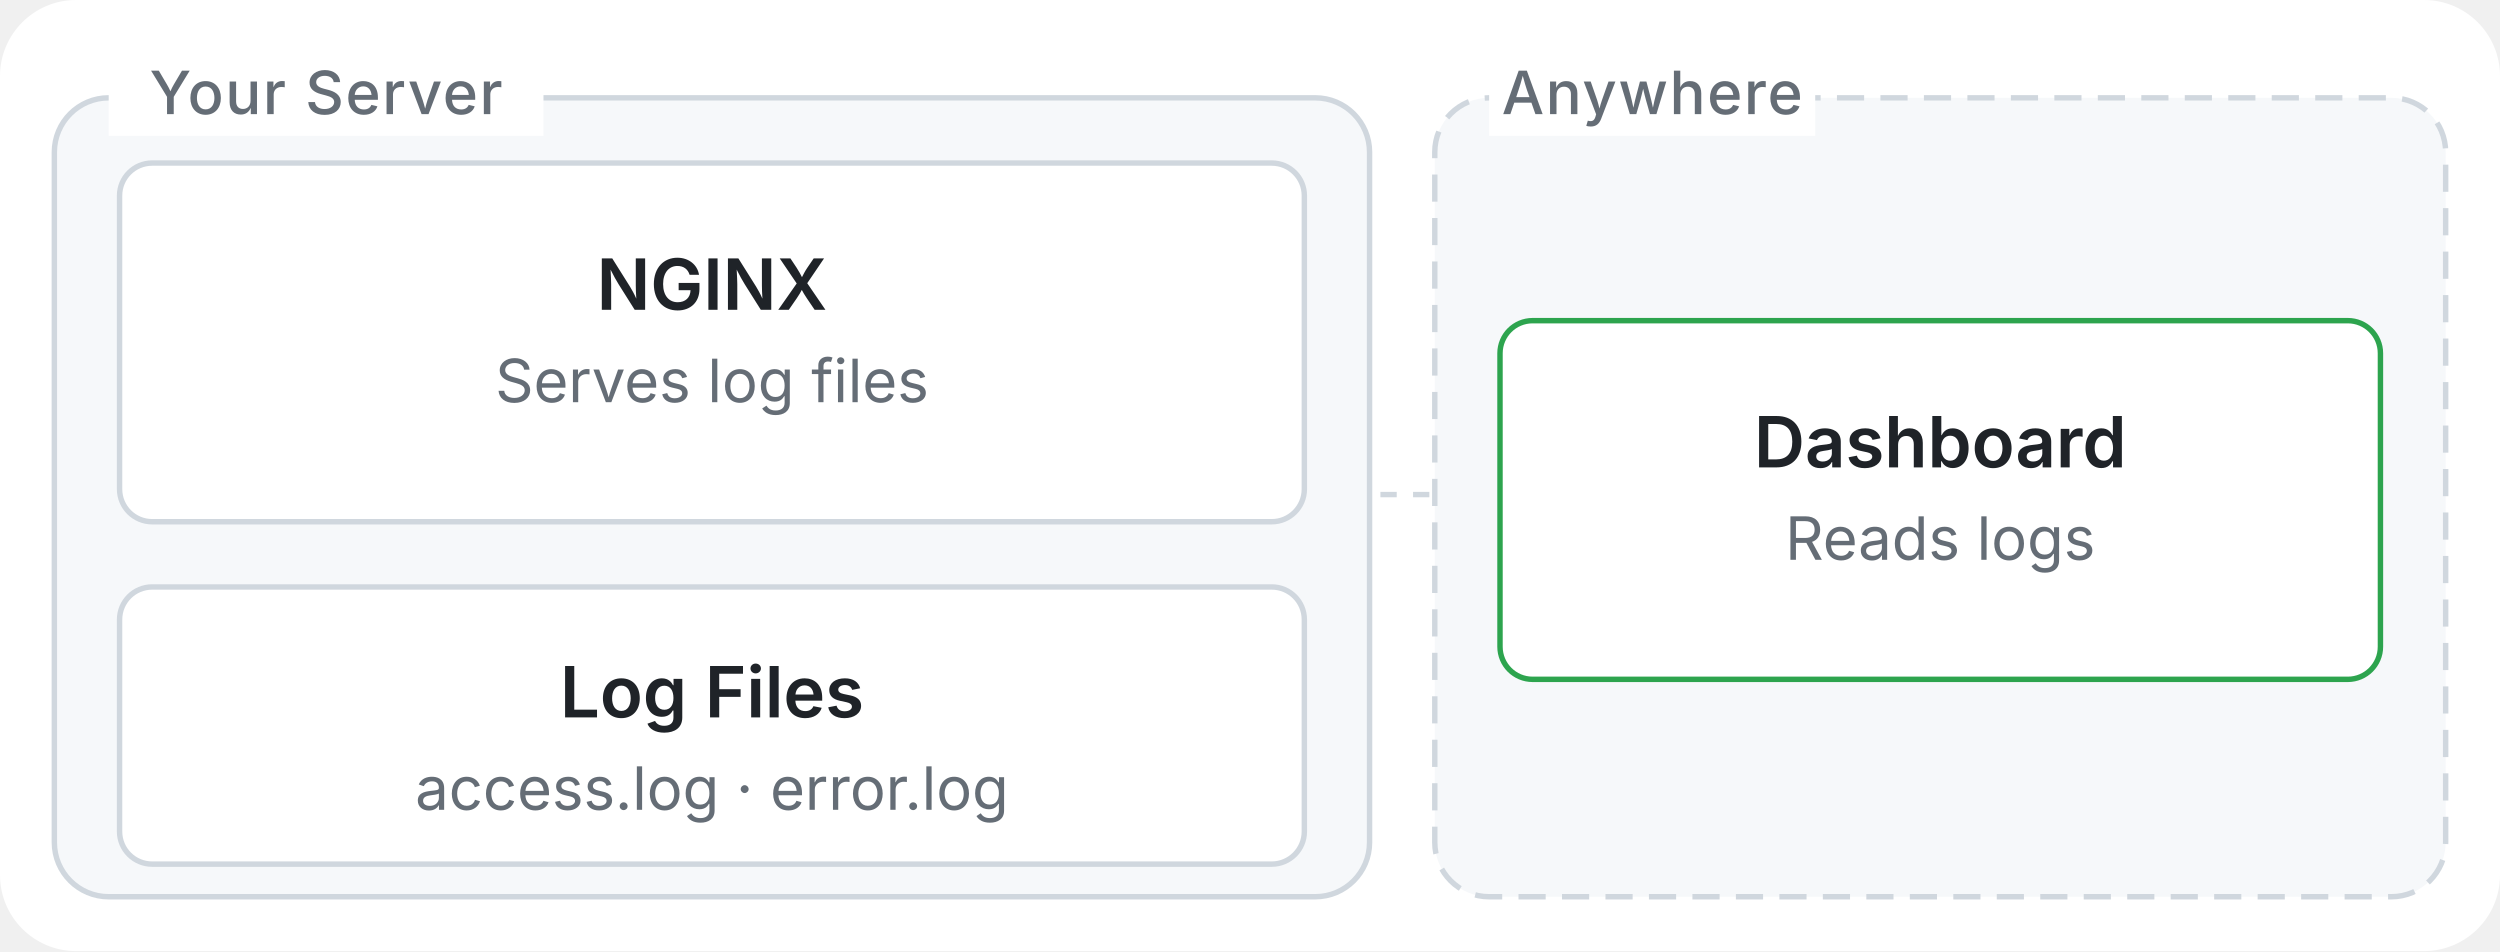
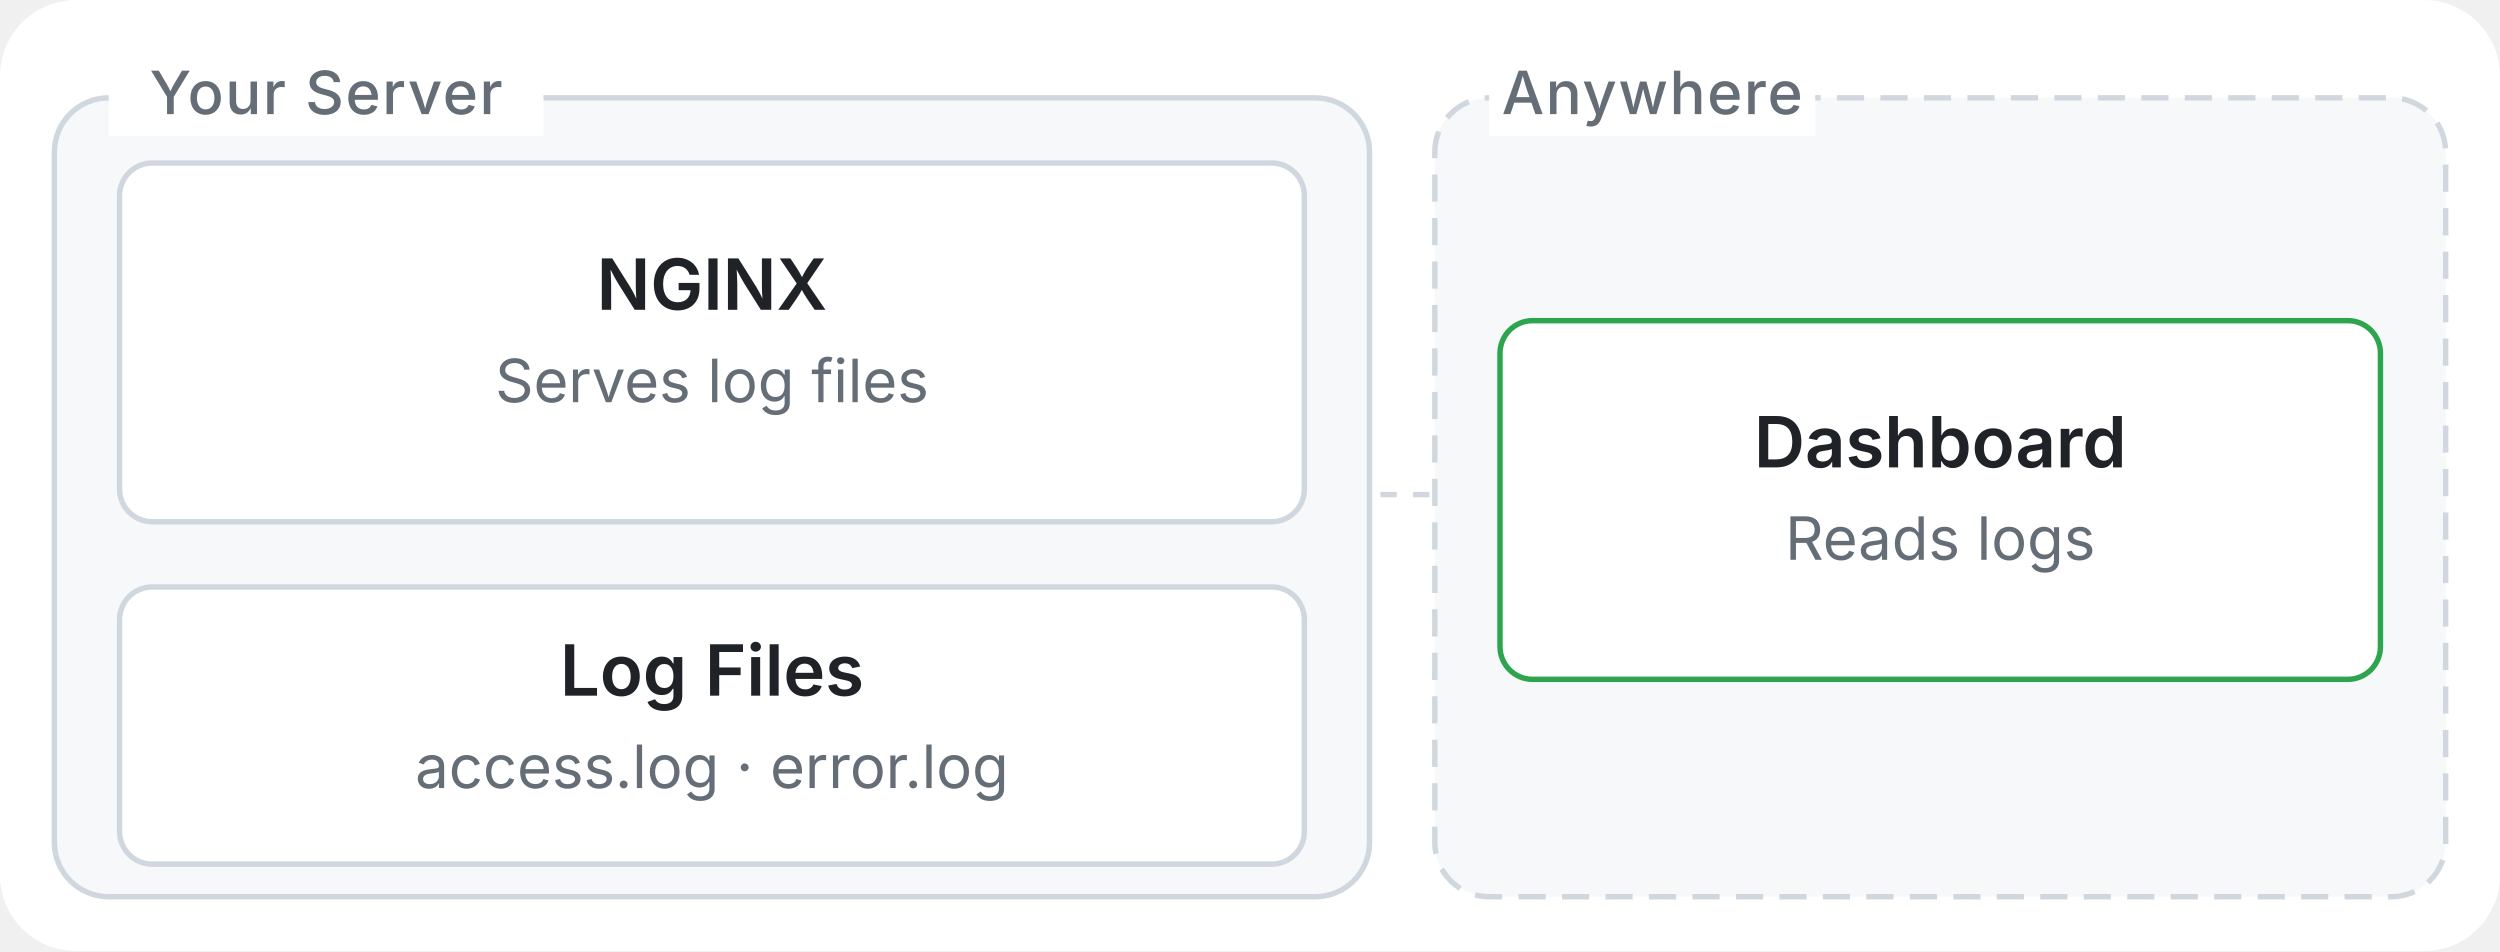
<svg xmlns="http://www.w3.org/2000/svg" width="460" height="175" viewBox="0 0 460 175">
  <defs>
    <clipPath id="rounded">
      <rect width="460" height="175" rx="14" />
    </clipPath>
  </defs>
  <style>
    text { font-family: Inter, Helvetica, Arial, sans-serif; }
  </style>
  <g clip-path="url(#rounded)">
    <rect width="460" height="175" fill="#ffffff" />
    <rect x="10" y="18" width="242" height="147" rx="10" fill="#f6f8fa" stroke="#d0d7de" stroke-width="1" />
    <rect x="20" y="11" width="80" height="14" fill="#ffffff" />
    <text x="60" y="21" text-anchor="middle" font-size="11" font-weight="500" fill="#656d76" letter-spacing="0.3">Your Server</text>
    <rect x="22" y="30" width="218" height="66" rx="6" fill="#ffffff" stroke="#d0d7de" stroke-width="1" />
    <text x="131" y="57" text-anchor="middle" font-size="13" font-weight="600" fill="#1f2328">NGINX</text>
    <text x="131" y="74" text-anchor="middle" font-size="11" fill="#656d76">Serves log files</text>
    <rect x="22" y="108" width="218" height="51" rx="6" fill="#ffffff" stroke="#d0d7de" stroke-width="1" />
-     <text x="131" y="132" text-anchor="middle" font-size="13" font-weight="600" fill="#1f2328">Log Files</text>
-     <text x="131" y="149" text-anchor="middle" font-size="11" fill="#656d76">access.log · error.log</text>
+     <text x="131" y="128" text-anchor="middle" font-size="13" font-weight="600" fill="#1f2328">Log Files</text>
+     <text x="131" y="145" text-anchor="middle" font-size="11" fill="#656d76">access.log · error.log</text>
    <line x1="254" y1="91" x2="264" y2="91" stroke="#d0d7de" stroke-width="1" stroke-dasharray="3,3" />
    <rect x="264" y="18" width="186" height="147" rx="10" fill="#f6f8fa" stroke="#d0d7de" stroke-width="1" stroke-dasharray="5,3" />
    <rect x="274" y="11" width="60" height="14" fill="#ffffff" />
    <text x="304" y="21" text-anchor="middle" font-size="11" font-weight="500" fill="#656d76" letter-spacing="0.3">Anywhere</text>
    <rect x="276" y="59" width="162" height="66" rx="6" fill="#ffffff" stroke="#2da44e" stroke-width="1" />
    <text x="357" y="86" text-anchor="middle" font-size="13" font-weight="600" fill="#1f2328">Dashboard</text>
    <text x="357" y="103" text-anchor="middle" font-size="11" fill="#656d76">Reads logs</text>
  </g>
</svg>
